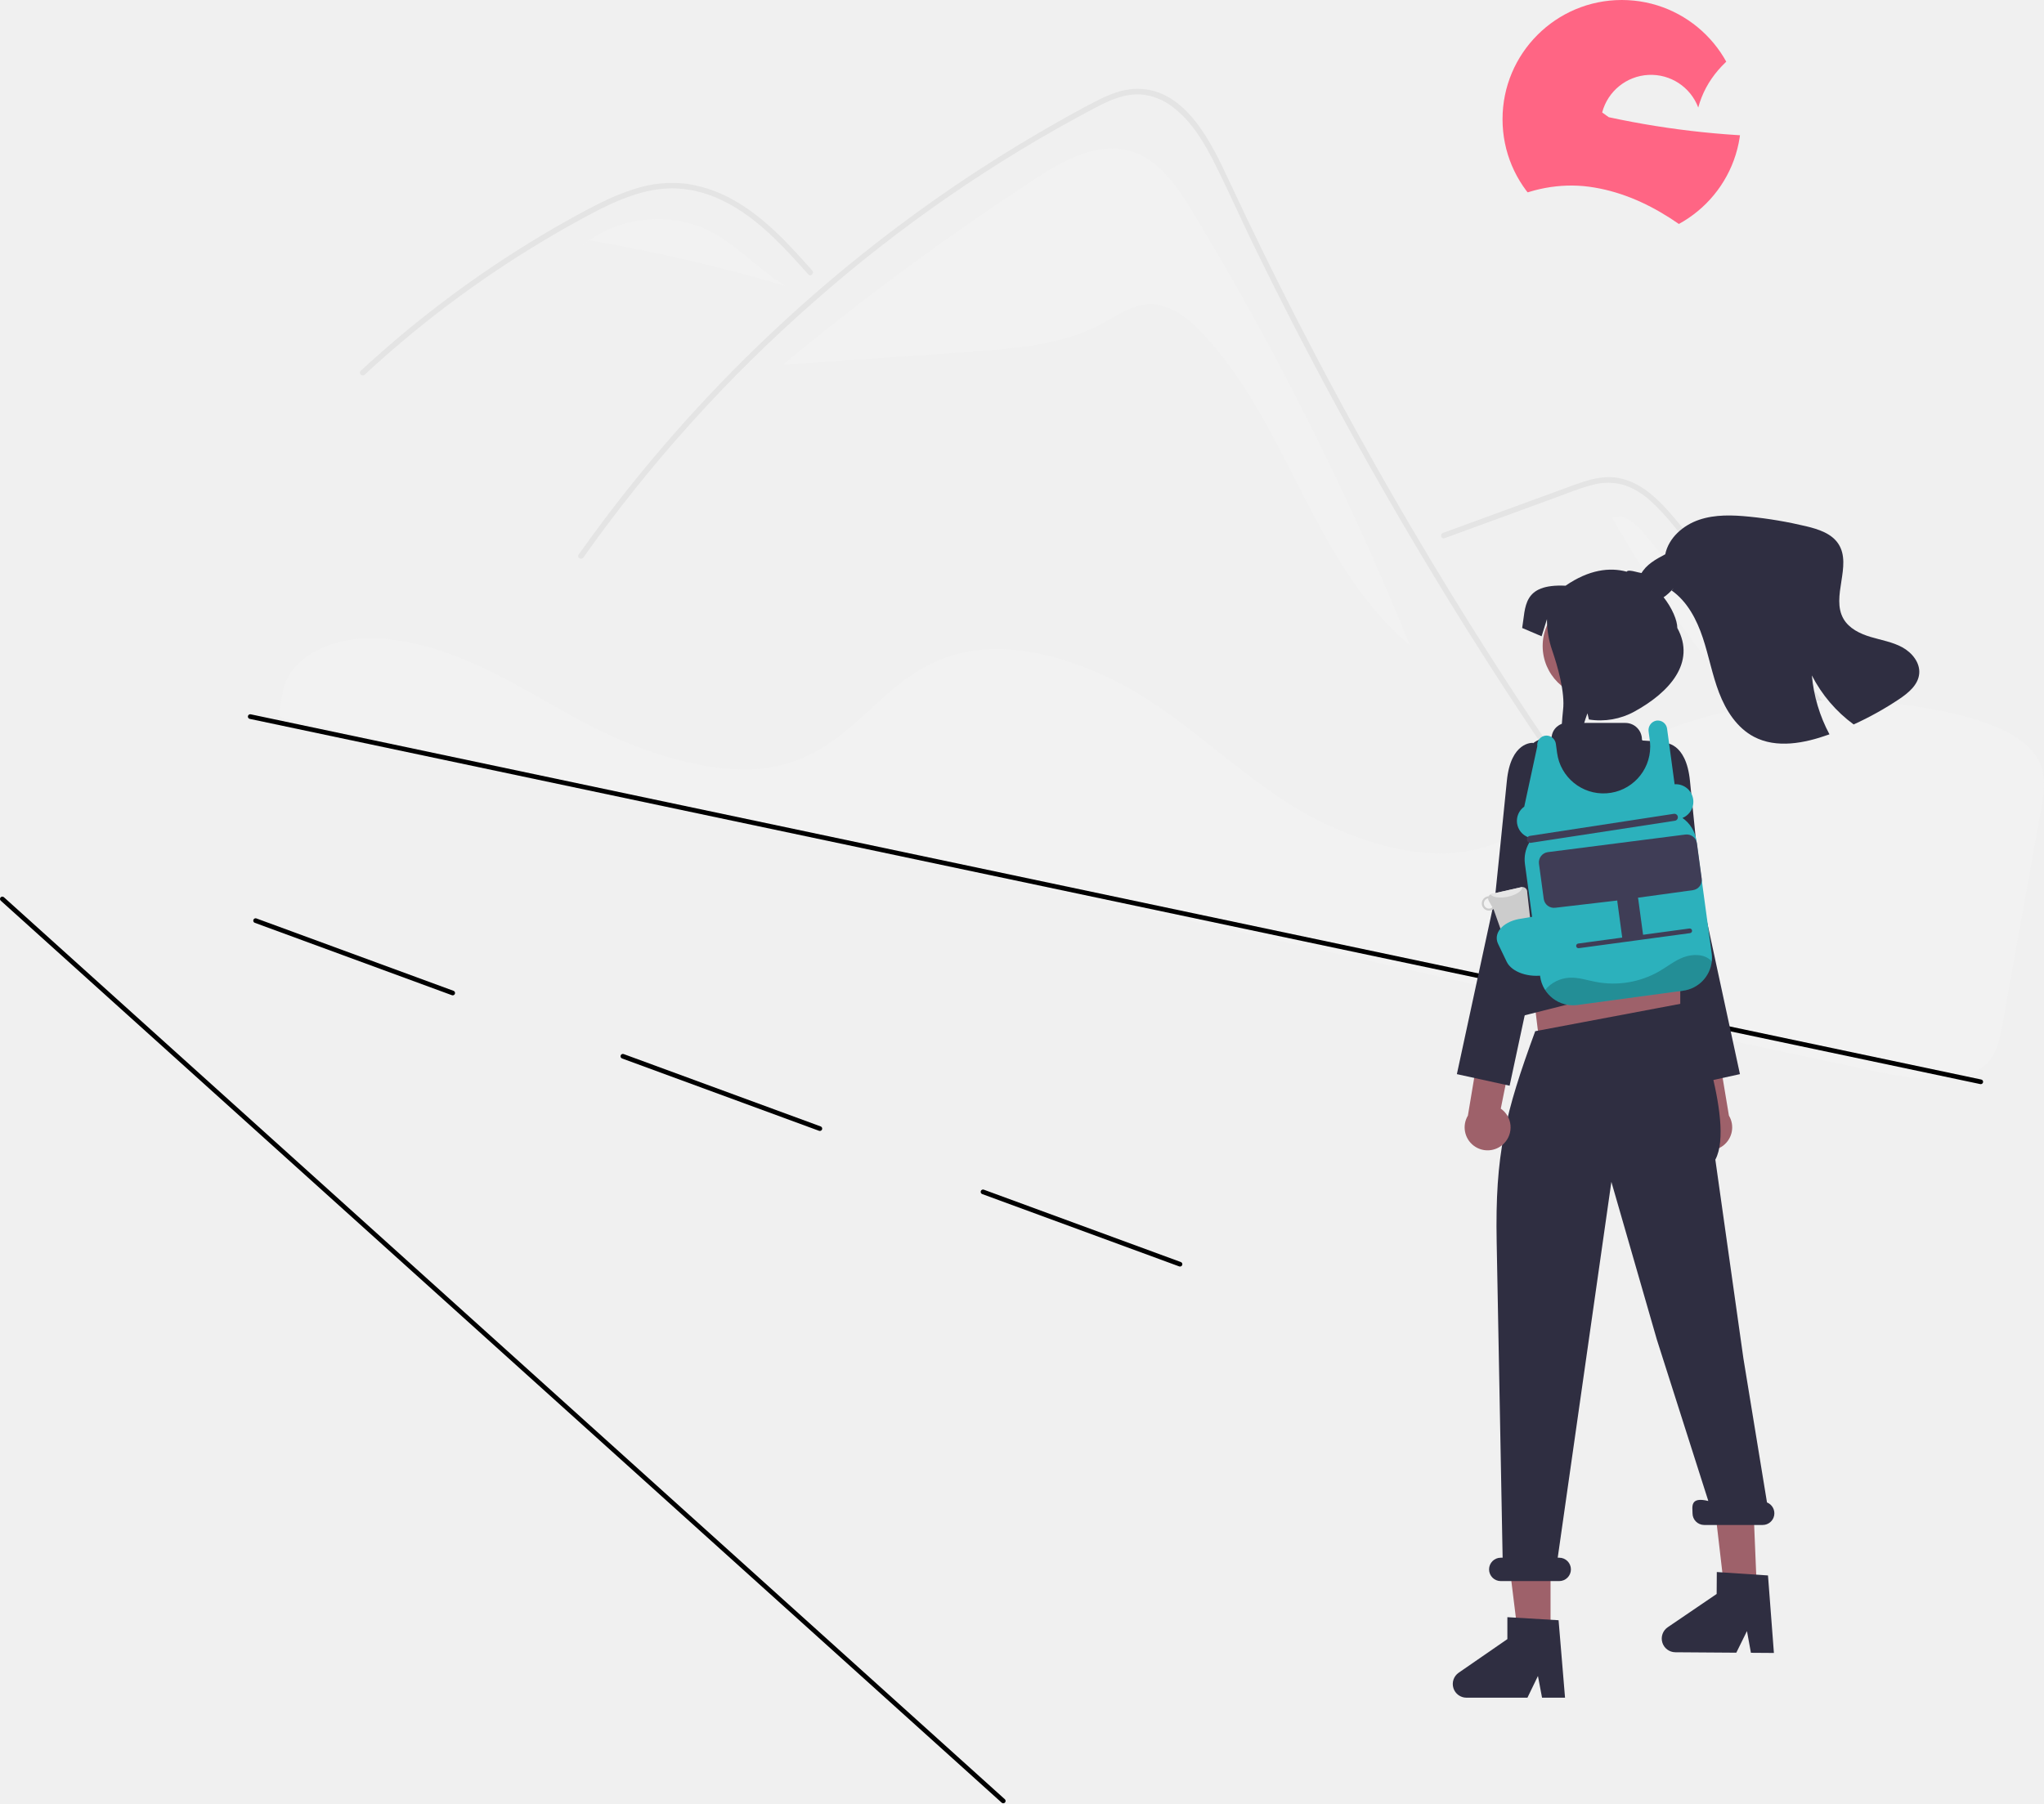
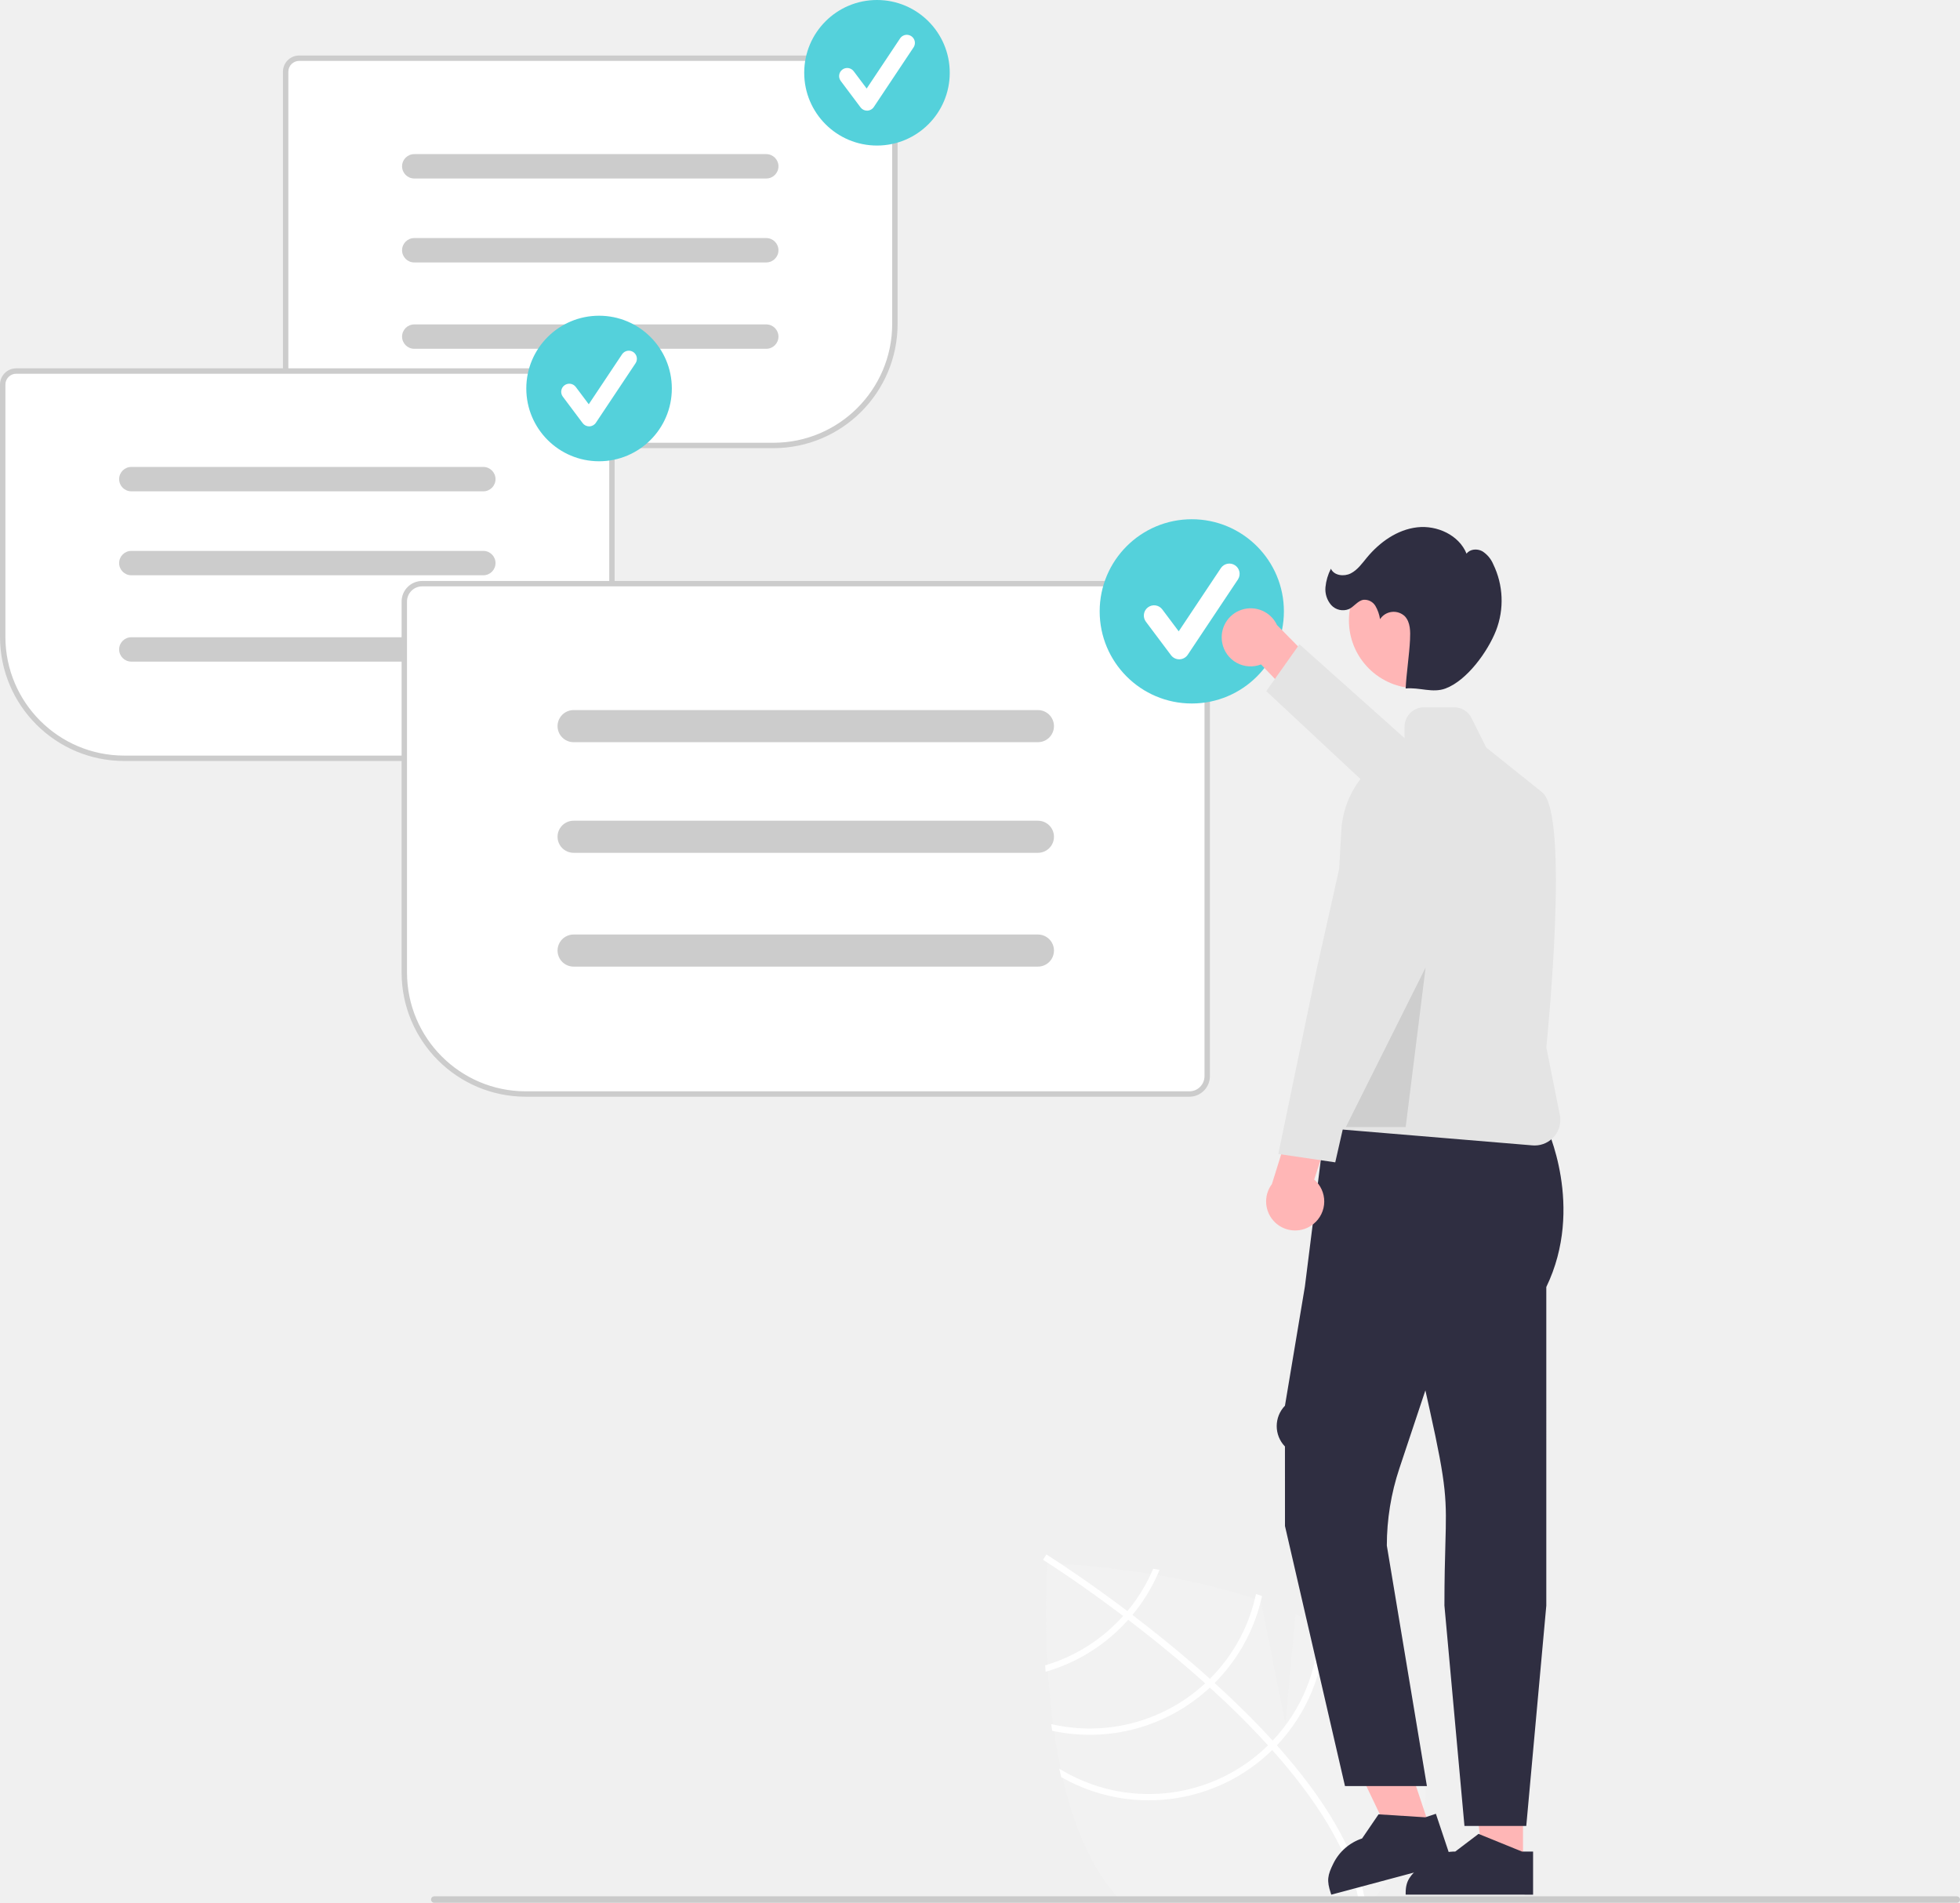
- <svg xmlns="http://www.w3.org/2000/svg" id="currentIllo" data-name="Layer 1" width="874.039" height="771.292" viewBox="0 0 874.039 771.292" class="injected-svg DownloadModal__ImageFile-sc-p17csy-5 iIfSkb grid_media">
-   <path d="M673.062,155.137c-6.611-10.934-14.444-22.608-26.712-26.178-14.207-4.135-28.802,4.079-41.181,12.184a1200.013,1200.013,0,0,0-106.794,78.684l.037.424q39.846-2.748,79.691-5.496c19.192-1.324,39.044-2.83,56.005-11.909,6.436-3.445,12.71-8.047,20.003-8.368,9.061-.398,16.962,5.93,23.17,12.541,36.727,39.109,47.355,98.916,88.558,133.276A1307.621,1307.621,0,0,0,673.062,155.137Z" transform="translate(-162.9803 -64.354)" fill="#f2f2f2" />
-   <path d="M898.816,486.852c-4.061-5.128-5.721-6.33-9.727-11.505Q840.159,412.063,797.108,344.504q-29.241-45.883-55.583-93.529-12.541-22.651-24.394-45.658-9.198-17.839-17.985-35.891c-1.675-3.437-3.303-6.891-4.923-10.352-3.817-8.139-7.563-16.318-11.585-24.346-4.583-9.151-10.162-18.744-18.578-24.891a25.346,25.346,0,0,0-13.204-5.081c-6.851-.443-13.173,2.386-19.115,5.476a615.324,615.324,0,0,0-120.996,83.438A629.917,629.917,0,0,0,412.444,302.789c-.869,1.241-2.924.055-2.047-1.193q5.18-7.325,10.565-14.492A633.399,633.399,0,0,1,582.67,136.269q15.73-10.194,32.051-19.431c5.484-3.106,10.992-6.171,16.594-9.048,5.492-2.821,11.324-5.358,17.598-5.452,21.351-.332,32.407,23.848,40,40.119q3.58,7.681,7.246,15.314,13.856,28.981,28.779,57.432,9.21,17.566,18.823,34.927,29.917,54.062,63.596,105.935c29.743,45.808,59.25,86.275,93.134,129.112C901.424,486.362,899.756,488.053,898.816,486.852Z" transform="translate(-162.9803 -64.354)" fill="#e4e4e4" />
-   <path d="M508.636,181.73c-1.24-1.383-2.473-2.766-3.722-4.149-9.846-10.889-20.411-21.652-33.931-27.894a49.228,49.228,0,0,0-20.624-4.781c-7.38.024-14.595,1.96-21.414,4.67-3.224,1.288-6.377,2.75-9.482,4.307-3.548,1.786-7.033,3.69-10.502,5.61q-9.767,5.405-19.281,11.284-18.93,11.699-36.674,25.184-9.198,6.993-18.017,14.445-8.202,6.922-16.073,14.216c-1.122,1.035-2.797-.64-1.675-1.675,1.383-1.288,2.782-2.568,4.18-3.832q5.927-5.358,12.043-10.51,11.153-9.411,22.884-18.096,18.242-13.513,37.74-25.192,9.743-5.832,19.755-11.174c2.015-1.075,4.054-2.126,6.116-3.121a97.502,97.502,0,0,1,14.54-5.919,51.724,51.724,0,0,1,21.96-2.157,57.173,57.173,0,0,1,20.261,7.009c13.275,7.42,23.572,18.894,33.591,30.091C511.323,181.184,509.655,182.867,508.636,181.73Z" transform="translate(-162.9803 -64.354)" fill="#e4e4e4" />
-   <path d="M780.643,294.569l31.811-11.635L828.249,277.157c5.144-1.881,10.276-4.023,15.593-5.37a24.6,24.6,0,0,1,14.114.18,32.529,32.529,0,0,1,11.008,6.824,89.337,89.337,0,0,1,9.029,9.642c3.439,4.133,6.827,8.308,10.23,12.47q21.068,25.765,41.86,51.755,20.792,25.989,41.306,52.198,20.564,26.274,40.845,52.767,2.484,3.246,4.965,6.494c.914,1.196,2.973.017,2.047-1.196q-20.431-26.76-41.147-53.3-20.767-26.604-41.82-52.982-21.053-26.378-42.391-52.527-5.316-6.515-10.649-13.015c-2.999-3.655-5.965-7.35-9.254-10.753-6.039-6.245-13.583-11.764-22.614-11.914-5.31-.088-10.448,1.597-15.381,3.381-5.318,1.924-10.624,3.884-15.935,5.826l-32.034,11.716-8.008,2.929c-1.421.52-.807,2.812.63,2.286Z" transform="translate(-162.9803 -64.354)" fill="#e4e4e4" />
-   <path d="M466.796,163.388c-16.166-8.308-36.868-6.681-51.723,3.699a737.726,737.726,0,0,1,83.932,19.589C487.555,179.967,478.599,169.455,466.796,163.388Z" transform="translate(-162.9803 -64.354)" fill="#f2f2f2" />
-   <path d="M414.914,167.059l-3.112,2.53c1.053-.885,2.147-1.715,3.271-2.501C415.02,167.078,414.967,167.068,414.914,167.059Z" transform="translate(-162.9803 -64.354)" fill="#f2f2f2" />
-   <path d="M867.766,294.685c-3.131-3.812-6.517-7.803-11.201-9.351l-4.373.172A496.015,496.015,0,0,0,984.306,436.543Q926.036,365.614,867.766,294.685Z" transform="translate(-162.9803 -64.354)" fill="#f2f2f2" />
-   <path d="M667.565,606.081a.992.992,0,0,1-.345-.062l-84.261-30.953a1.0 1,0,0,1,.689-1.877L667.91,604.142a1.0 1,0,0,1-.345,1.938Z" transform="translate(-162.9803 -64.354)" />
-   <path d="M513.565,548.081a.992.992,0,0,1-.345-.062l-84.261-30.953a1.0 1,0,0,1,.689-1.877L513.91,546.142a1.0 1,0,0,1-.345,1.938Z" transform="translate(-162.9803 -64.354)" />
-   <path d="M356.565,490.081a.992.992,0,0,1-.345-.062l-84.261-30.953a1.0 1,0,1,1,.689-1.877L356.91,488.142a1.0 1,0,0,1-.345,1.938Z" transform="translate(-162.9803 -64.354)" />
-   <path d="M340.778,339.738c-3.513-.785-7.07-1.405-10.583-1.837l-.511-.063c-23.321-2.777-43.01,6.958-45.796,22.645l-.495,2.838c-.309,1.795-.643,3.725-1.04,5.86-.192,1.054.867,2.132,2.407,2.476L845.649,497.037c39.607,8.564,79.087,17.024,117.337,25.144a177.652,177.652,0,0,0,21.711,3.511c10.927.926,18.927-.293,24.46-3.725l.001 0c6.877-4.253,8.607-11.157,10.019-19.078,2.846-15.997,5.877-32.793,8.897-49.538,2.661-14.758,5.316-29.477,7.832-43.574,1.478-8.369,2.281-15.869-2.879-22.891-5.596-7.598-17.581-13.494-35.623-17.527-.218-.049-.434-.097-.655-.145-56.592-12.407-117.619-2.55-151.854,24.53-3.942,3.118-7.734,6.553-11.401,9.875a158.915,158.915,0,0,1-17.302,14.232,66.95,66.95,0,0,1-10.666,5.986c-.257.125-.548.255-.851.372-.705.318-1.433.613-2.135.865a62.042,62.042,0,0,1-12.655,3.397l-.431.065c-.326.056-.678.107-1.027.147a68.206,68.206,0,0,1-7.479.589c-10.812.309-22.585-1.669-34.991-5.882a151.752,151.752,0,0,1-32.578-15.751c-10.814-6.914-20.639-14.717-30.141-22.263-4.173-3.316-8.49-6.743-12.828-10.046-.815-.622-1.618-1.23-2.434-1.842-5.313-3.969-10.177-7.354-14.871-10.348a146.281,146.281,0,0,0-37.143-17.035c-13.864-4.03-26.63-5.128-37.931-3.275a60.649,60.649,0,0,0-9.253,2.27c-13.923,4.597-23.917,13.74-33.581,22.583-12.021,10.999-24.453,22.373-44.611,25.204-23.263,3.273-53.836-7.081-74.693-17.866-6.557-3.391-13.045-7.056-19.318-10.601q-3.801-2.148-7.611-4.28c-4.993-2.785-9.099-4.982-12.918-6.915l-1.208-.614c-.673-.337-1.346-.675-2.034-1.007-4.55-2.238-8.825-4.154-13.075-5.86l-1.004-.409c-2.021-.785-3.918-1.486-5.788-2.137l-.747-.259A109.236,109.236,0,0,0,340.778,339.738Z" transform="translate(-162.9803 -64.354)" fill="#f2f2f2" />
-   <path d="M1009.981,528.062a1.009,1.009,0,0,1-.208-.021l-740-156.208a1,1,0,0,1,.413-1.957l740,156.208a1,1,0,0,1-.206,1.979Z" transform="translate(-162.9803 -64.354)" />
-   <circle cx="693.5" cy="51" r="51" fill="#ff6584" />
-   <path d="M948.516,76.224c-24.717-3.341-52.935,10.019-59.341,34.124a21.597,21.597,0,0,0-41.093,2.109l2.83,2.027a372.275,372.275,0,0,0,160.659-.726C994.377,95.688,973.233,79.565,948.516,76.224Z" transform="translate(-162.9803 -64.354)" fill="#f0f0f0" />
-   <path d="M842.516,144.224c-24.717-3.341-52.935,10.019-59.341,34.124a21.597,21.597,0,0,0-41.093,2.109l2.83,2.027a372.275,372.275,0,0,0,160.659-.726C888.377,163.688,867.233,147.565,842.516,144.224Z" transform="translate(-162.9803 -64.354)" fill="#f0f0f0" />
-   <path d="M886.872,553.437a9.76,9.76,0,0,1,1.357-14.904L872.689,461.346l17.161,5.51,12.439,74.659A9.813,9.813,0,0,1,886.872,553.437Z" transform="translate(-162.9803 -64.354)" fill="#9e616a" />
-   <path d="M863.926,390.13l10.648-8.037s9.393-.665,11.056,16.274,5.079,49.95,5.079,49.95l16.293,75.463-22.554,4.95-17.451-81.438-10.469-24.184Z" transform="translate(-162.9803 -64.354)" fill="#2f2e41" />
-   <polygon points="718.5 449 658.5 448 653.5 407 718.5 407 718.5 449" fill="#9e616a" />
-   <polygon points="663.032 699.832 649.181 699.831 642.591 646.404 663.034 646.405 663.032 699.832" fill="#9e616a" />
-   <polygon points="751.276 680.645 737.425 680.548 731.21 627.076 749.225 631.209 751.276 680.645" fill="#9e616a" />
-   <polygon points="707.954 371.691 711.092 379.851 710.465 388.011 649.04 409.286 652.088 373.574 658.993 365.414 707.954 371.691" fill="#ffb6b6" />
-   <circle cx="681.602" cy="276.32" r="21.938" fill="#9e616a" />
-   <path d="M832.208,790.486h-9.829l-1.754-9.279-4.493,9.279H790.064a5.86,5.86,0,0,1-3.33-10.682l20.817-14.377v-9.381l21.896,1.307Z" transform="translate(-162.9803 -64.354)" fill="#2f2e41" />
-   <path d="M921.523,771.351l-9.828-.069-1.689-9.292-4.558,9.248-26.067-.182a5.86,5.86,0,0,1-3.255-10.705l20.917-14.231.066-9.381,21.886,1.46Z" transform="translate(-162.9803 -64.354)" fill="#2f2e41" />
-   <path d="M918.566,706.973l-10.086-61.619-12-85c8.788-16.32-11-67-11-67l-2.793.134L819.467,505.415l.014-.061c-12.931,35.268-17.215,52.691-16.506,90.248l2.547,135.01h-.799a5,5,0,0,0,0,10h25a5,5,0,0,0,0-10h-.645l22.947-160.757L871.48,637.354l22,69c-8-2-6.758,2.634-6.758,5.258a5,5,0,0,0,5,5h25a4.995,4.995,0,0,0,1.844-9.639Z" transform="translate(-162.9803 -64.354)" fill="#2f2e41" />
-   <path d="M890.403,495.979l-2-20a3.987,3.987,0,0,0-3.605-2.995c-.833-9.527-4.339-50.629-4.549-52.421l-.008-.076-1.594-34.058a5.037,5.037,0,0,0-4.703-4.79l-8.421-.55a.446.446,0,0,1-.431-.445,7.081,7.081,0,0,0-7.081-7.081H833.08a6.63,6.63,0,0,0-6.576,5.804.44.44,0,0,1-.448.396l-.003-0a11.845,11.845,0,0,0-11.915,9.824c-3.408,19.831-10.239,64.84-6.862,89.862,1.176,8.711-1.359,1.812-1.803,9.1a5.365,5.365,0,0,0,1.336,3.89c-2.058.598-2.856,2.821-2.328,4.916l-.438-.108a4,4,0,0,0,4.856,2.901L885.502,480.836C887.644,480.296,890.943,498.121,890.403,495.979Z" transform="translate(-162.9803 -64.354)" fill="#2f2e41" />
-   <path d="M806.089,553.437a9.76,9.76,0,0,0-1.357-14.904l15.54-77.187-17.161,5.51-12.439,74.659A9.813,9.813,0,0,0,806.089,553.437Z" transform="translate(-162.9803 -64.354)" fill="#9e616a" />
-   <path d="M829.034,390.13l-10.648-8.037s-9.393-.665-11.056,16.274-5.079,49.95-5.079,49.95l-16.293,75.463,22.554,4.95,17.451-81.438,10.469-24.184Z" transform="translate(-162.9803 -64.354)" fill="#2f2e41" />
-   <path d="M868.076,321.166c4.087,1.217,7.9-2.202,10.745-5.441l-1.011,1.2c6.692,4.713,10.693,12.39,13.289,20.161,2.596,7.763,4.044,15.894,6.975,23.546,2.93,7.643,7.66,15.037,14.9,18.85,9.699,5.107,21.583,2.785,31.9-.9.137-.051.266-.094.403-.146a65.737,65.737,0,0,1-7.523-25.191,59.771,59.771,0,0,0,17.873,20.967,137.213,137.213,0,0,0,19.381-10.779c3.984-2.665,8.183-6.109,8.645-10.882.471-4.738-3.067-9.065-7.24-11.344-4.173-2.279-8.971-3.05-13.529-4.421-4.55-1.362-9.194-3.599-11.584-7.711-5.509-9.459,3.761-22.8-2.151-32.02-2.913-4.533-8.568-6.349-13.812-7.609a182.606,182.606,0,0,0-24.317-4.104c-7.189-.72-14.617-.985-21.455,1.328-6.838,2.313-13.041,7.686-14.506,14.763-3.993,2.099-8.217,4.421-10.359,8.405C862.558,313.815,863.749,319.881,868.076,321.166Z" transform="translate(-162.9803 -64.354)" fill="#2f2e41" />
-   <path d="M874.177,319.572c3.914,4.903,6.044,10.205,6.044,13.38,8.13,14.859-3.496,27.623-18.356,35.753a30.443,30.443,0,0,1-19.45,3.391l-.622-2.654-.842,2.39s-9.675,31.954-12.866,33.828c1.211-5.687,2.598-32.017,3.272-37.567.933-7.554-2.32-18.799-4.667-25.638a40.366,40.366,0,0,1-2.21-13.1v-.195l-2.285,7.34-8.319-3.549c1.548-8.878,0-18.956,18.556-18.082,10.036-6.902,18.873-7.953,26.133-5.996.937-1.448,6.339,1.264,7.9.502" transform="translate(-162.9803 -64.354)" fill="#2f2e41" />
-   <path d="M894.95,475.58a14.211,14.211,0,0,1-12.22,12.5l-45.17,6.12a14.224,14.224,0,0,1-15.99-12.18l-6.51-48.14a14.175,14.175,0,0,1,1.8-9.04l-.31-2.34a7.49,7.49,0,0,1-1.78-13.14l5.58-25.85a4.007,4.007,0,0,1,3.82-4.54,4.113,4.113,0,0,1,4.13,3.63l.51,3.8a20.001,20.001,0,0,0,39.82-2.66,20.672,20.672,0,0,0-.18-2.71l-.5-3.74a4.15,4.15,0,0,1,3.18-4.69,3.999,3.999,0,0,1,4.71,3.4l3.23,23.8a7.492,7.492,0,0,1,3.35,14.41,14.165,14.165,0,0,1,5.97,9.74l6.52,48.15A14,14,0,0,1,894.95,475.58Z" transform="translate(-162.9803 -64.354)" fill="#2cb1bc" />
-   <path d="M815.906,423.559a1.502,1.502,0,0,1,1.285-1.688l61.566-9.437a1.5,1.5,0,1,1,.402,2.973l-61.566,9.437A1.502,1.502,0,0,1,815.906,423.559Z" transform="translate(-162.9803 -64.354)" fill="#3f3d56" />
-   <path d="M823.101,448.829l-2.035-15.036a4.413,4.413,0,0,1,3.782-4.965l58.801-7.522a4.413,4.413,0,0,1,4.965,3.782l2.035,15.036a4.413,4.413,0,0,1-3.782,4.965L863.381,448.32a4.413,4.413,0,0,1,.117.489l2.079,15.36,19.819-2.682a1,1,0,1,1,.268,1.982l-19.819,2.682-8.919,1.207L838.098,469.906a1,1,0,0,1-.268-1.982l18.828-2.548-2.079-15.36a4.414,4.414,0,0,1-.017-.502l-26.496,3.097A4.413,4.413,0,0,1,823.101,448.829Z" transform="translate(-162.9803 -64.354)" fill="#3f3d56" />
-   <path d="M591.98,835.646a.998.998,0,0,1-.669-.257l-428-385.792a1,1,0,0,1,1.339-1.486l428,385.792a1,1,0,0,1-.67,1.743Z" transform="translate(-162.9803 -64.354)" />
-   <path d="M816.03,445.94a2.026,2.026,0,0,0-2.15-2.17,1.864,1.864,0,0,0-.32.04l-12.66,2.86a2.085,2.085,0,0,0-1.34,1.03,2.606,2.606,0,0,0-.55.08,3.076,3.076,0,1,0,1.36,6,3.118,3.118,0,0,0,1.24-.6l4.29,12.08a2.015,2.015,0,0,0,2.21.97l8.23-1.86a2.043,2.043,0,0,0,1.57-1.82Zm-15.85,6.98a2.2,2.2,0,0,1-.98-4.29c.04-.01.08,0,.12-.01a2.071,2.071,0,0,0,.27,1.04L801.16,452.4A2.071,2.071,0,0,1,800.18,452.92Z" transform="translate(-162.9803 -64.354)" fill="#ccc" />
-   <path d="M813.88,443.77c.12,1.6-2.62,3.44-6.29,4.17-3.37.69-6.39.21-7.24-1.05a1.919,1.919,0,0,1,.55-.22l12.66-2.86A1.864,1.864,0,0,1,813.88,443.77Z" transform="translate(-162.9803 -64.354)" fill="#e6e6e6" />
-   <path d="M807.264,475.724l-3.675-7.646c-2.153-4.479,1.789-9.245,8.787-10.624L821,456l3.607,25.202-.747.147C816.862,482.727,809.417,480.203,807.264,475.724Z" transform="translate(-162.9803 -64.354)" fill="#2cb1bc" />
-   <g opacity="0.2">
-     <path d="M894.95,475.58a14.211,14.211,0,0,1-12.22,12.5l-45.17,6.12a14.208,14.208,0,0,1-13.87-6.42,14.512,14.512,0,0,1,10.36-5.24c3.88-.2,7.64,1.09,11.44,1.81a39.589,39.589,0,0,0,26.83-4.45c3.53-2.05,6.71-4.67,10.59-6.13,3.88-1.45,8.89-1.4,11.7,1.43A4.033,4.033,0,0,1,894.95,475.58Z" transform="translate(-162.9803 -64.354)" />
-   </g>
+ <svg xmlns="http://www.w3.org/2000/svg" data-name="Layer 1" width="726.423" height="705.12" viewBox="0 0 726.423 705.12">
+   <path d="M745.618,799.922c-.76.8-1.55,1.59-2.35,2.38H652.047c-.75-.77-1.49-1.56-2.23-2.38-.03-.03-.06-.07-.09-.1-9.91-10.98-16.15-26.94-20.04-43.77-.25-1.02-.47-2.05-.69-3.09-1.02-4.73-1.85-9.51-2.53-14.25-.12-.82-.24-1.64-.34-2.46-.92-6.81-1.54-13.51-1.94-19.8-.05-.81-.1-1.6-.15-2.39a324.829,324.829,0,0,1-.02-37.6s.12,0,.35.01c.67.03,2.28.1,4.65.24,6.53.4,18.85,1.4,33.34,3.76.79.13,1.59.27,2.39.41a252.149,252.149,0,0,1,36.17,8.76c.74.25,1.47.5,2.21.75l.01.05,9.07,45.51,3.76-40.51c2.99,1.35,5.9,2.79,8.69,4.33.78.43,1.54.86,2.29,1.3a72.111,72.111,0,0,1,17.17,13.54C773.868,747.582,767.497,777.052,745.618,799.922Z" transform="translate(-235.8247 -97.18208)" fill="#f2f2f2" />
+   <path d="M707.497,742.215l1.581,1.752c18.279,20.458,29.188,39.448,32.549,56.719.053.251.09.501.144.752l-1.169.222-1.127.199c-3.43-18.83-16.201-38.296-32.14-56.144-.508-.58-1.024-1.169-1.557-1.742-6.814-7.496-14.14-14.687-21.548-21.411-.569-.525-1.154-1.052-1.739-1.578-9.824-8.825-19.707-16.808-28.521-23.538-.621-.478-1.25-.949-1.872-1.411-14.965-11.329-26.577-18.839-29.165-20.485-.312-.206-.489-.315-.529-.341l.613-.978.001-.017.621-.986c.04.027.634.388,1.706,1.088,4.028,2.597,14.856,9.744,28.326,19.905.605.461,1.235.932,1.855,1.41,7.158,5.454,14.988,11.703,22.894,18.543q2.983,2.572,5.818,5.137c.594.518,1.179,1.045,1.748,1.57Q698,731.781,707.497,742.215Z" transform="translate(-235.8247 -97.18208)" fill="#fff" />
+   <path d="M663.218,678.532c-.27.65-.56,1.3-.86,1.94a62.382,62.382,0,0,1-8.69,13.75c-.51.6-1.03,1.21-1.57,1.81q-2.19,2.415-4.66,4.67a62.595,62.595,0,0,1-23.4,13.36c-.28.09-.55.18-.83.26.05.79.1,1.57.15,2.38.28-.08.55-.16.83-.25a64.849,64.849,0,0,0,24.81-14.02,66.938,66.938,0,0,0,4.97-4.99c.54-.59,1.06-1.2,1.56-1.81a64.419,64.419,0,0,0,9.22-14.75c.28-.64.56-1.28.83-1.93C664.778,678.812,663.988,678.672,663.218,678.532Z" transform="translate(-235.8247 -97.18208)" fill="#fff" />
+   <path d="M701.328,687.872c-.12.59-.26,1.18-.41,1.77a62.564,62.564,0,0,1-16.68,29.67c-.57.57-1.15,1.13-1.75,1.67-.17.17-.36.35-.54.51a63.024,63.024,0,0,1-55.82,14.76c-.23-.04-.47-.1-.7-.15.12.82.23,1.65.36,2.47.23.05.45.1.68.14a65.359,65.359,0,0,0,57.04-15.49c.24-.22.49-.43.72-.66.6-.56,1.18-1.12,1.76-1.68a65.028,65.028,0,0,0,17.15-30.44q.225-.9.42-1.8C702.817,688.382,702.078,688.122,701.328,687.872Z" transform="translate(-235.8247 -97.18208)" fill="#fff" />
+   <path d="M724.658,698.082c.01.56.01,1.13,0,1.69a62.703,62.703,0,0,1-17.16,42.44c-.56.6-1.14,1.18-1.72,1.76-.63.61-1.26,1.22-1.91,1.8a63.162,63.162,0,0,1-74.87,7.19,6.713,6.713,0,0,1-.58-.34c.24,1.06.48,2.1.74,3.14.18.1.35.2.53.29a65.505,65.505,0,0,0,75.74-8.54c.65-.59,1.3-1.18,1.91-1.8.6-.57,1.17-1.15,1.74-1.75a65.251,65.251,0,0,0,17.87-42.89q.03-.81.03-1.62C726.218,698.982,725.437,698.532,724.658,698.082Z" transform="translate(-235.8247 -97.18208)" fill="#fff" />
+   <path d="M522.492,262.76H346.707a5.524,5.524,0,0,1-5.518-5.518V123.768a5.524,5.524,0,0,1,5.518-5.518H562.475a5.524,5.524,0,0,1,5.518,5.518v93.493A45.551,45.551,0,0,1,522.492,262.76Z" transform="translate(-235.8247 -97.18208)" fill="#fff" />
+   <path d="M522.492,263.26H346.707a6.025,6.025,0,0,1-6.018-6.018V123.768a6.025,6.025,0,0,1,6.018-6.018H562.475a6.024,6.024,0,0,1,6.018,6.018v93.493A46.052,46.052,0,0,1,522.492,263.26ZM346.707,119.75a4.023,4.023,0,0,0-4.018,4.018v133.475a4.022,4.022,0,0,0,4.018,4.018H522.492a44.05,44.05,0,0,0,44-44V123.768a4.023,4.023,0,0,0-4.018-4.018Z" transform="translate(-235.8247 -97.18208)" fill="#ccc" />
+   <path d="M519.823,163.327H389.358a4.516,4.516,0,0,1,0-9.032H519.823a4.516,4.516,0,0,1,0,9.032Z" transform="translate(-235.8247 -97.18208)" fill="#ccc" />
+   <path d="M519.823,194.437H389.358a4.516,4.516,0,0,1,0-9.032H519.823a4.516,4.516,0,1,1,0,9.032Z" transform="translate(-235.8247 -97.18208)" fill="#ccc" />
+   <path d="M519.823,226.437H389.358a4.516,4.516,0,0,1,0-9.032H519.823a4.516,4.516,0,1,1,0,9.032Z" transform="translate(-235.8247 -97.18208)" fill="#ccc" />
+   <circle cx="325.03" cy="26.968" r="26.969" fill="#54d1db" />
+   <path d="M557.176,138.186a2.999,2.999,0,0,1-2.4-1.2l-7.357-9.81a3,3,0,1,1,4.8-3.6l4.813,6.417,12.363-18.544a3,3,0,1,1,4.992,3.328L559.672,136.851a3.001,3.001,0,0,1-2.413,1.335C557.231,138.186,557.203,138.186,557.176,138.186Z" transform="translate(-235.8247 -97.18208)" fill="#fff" />
+   <path d="M457.61,378.689H281.825a45.551,45.551,0,0,1-45.5-45.5V239.696a5.525,5.525,0,0,1,5.518-5.518H457.61a5.525,5.525,0,0,1,5.518,5.518v133.475A5.525,5.525,0,0,1,457.61,378.689Z" transform="translate(-235.8247 -97.18208)" fill="#fff" />
+   <path d="M457.61,379.189H281.825a46.052,46.052,0,0,1-46-46V239.696a6.025,6.025,0,0,1,6.018-6.018H457.61a6.025,6.025,0,0,1,6.018,6.018v133.475A6.025,6.025,0,0,1,457.61,379.189ZM241.843,235.678a4.023,4.023,0,0,0-4.018,4.018v93.493a44.05,44.05,0,0,0,44,44H457.61a4.023,4.023,0,0,0,4.018-4.018V239.696a4.023,4.023,0,0,0-4.018-4.018Z" transform="translate(-235.8247 -97.18208)" fill="#ccc" />
+   <path d="M414.959,279.255H284.494a4.516,4.516,0,1,1,0-9.032H414.959a4.516,4.516,0,1,1,0,9.032Z" transform="translate(-235.8247 -97.18208)" fill="#ccc" />
+   <path d="M414.959,310.366H284.494a4.516,4.516,0,0,1,0-9.032H414.959a4.516,4.516,0,1,1,0,9.032Z" transform="translate(-235.8247 -97.18208)" fill="#ccc" />
+   <path d="M414.959,342.366H284.494a4.516,4.516,0,0,1,0-9.032H414.959a4.516,4.516,0,1,1,0,9.032Z" transform="translate(-235.8247 -97.18208)" fill="#ccc" />
+   <circle cx="222.03" cy="143.969" r="26.969" fill="#54d1db" />
+   <path d="M454.176,255.186a2.999,2.999,0,0,1-2.4-1.2l-7.357-9.81a3,3,0,1,1,4.8-3.6l4.813,6.417,12.363-18.544a3,3,0,0,1,4.992,3.328L456.672,253.851a3.001,3.001,0,0,1-2.413,1.335C454.231,255.186,454.203,255.186,454.176,255.186Z" transform="translate(-235.8247 -97.18208)" fill="#fff" />
+   <path d="M676.635,503.103H430.671a45.551,45.551,0,0,1-45.5-45.5V320.089a7.121,7.121,0,0,1,7.113-7.113H676.635a7.121,7.121,0,0,1,7.112,7.113V495.989A7.121,7.121,0,0,1,676.635,503.103Z" transform="translate(-235.8247 -97.18208)" fill="#fff" />
+   <path d="M676.635,503.603H430.671a46.052,46.052,0,0,1-46-46V320.089a7.621,7.621,0,0,1,7.613-7.613H676.635a7.621,7.621,0,0,1,7.612,7.613V495.989A7.621,7.621,0,0,1,676.635,503.603ZM392.284,314.476a5.619,5.619,0,0,0-5.613,5.613V457.603a44.05,44.05,0,0,0,44,44H676.635a5.619,5.619,0,0,0,5.612-5.613V320.089a5.619,5.619,0,0,0-5.612-5.613Z" transform="translate(-235.8247 -97.18208)" fill="#ccc" />
+   <path d="M620.426,372.222H448.492a5.952,5.952,0,1,1,0-11.903H620.426a5.952,5.952,0,1,1,0,11.903Z" transform="translate(-235.8247 -97.18208)" fill="#ccc" />
+   <path d="M620.426,413.221H448.492a5.952,5.952,0,1,1,0-11.903H620.426a5.952,5.952,0,1,1,0,11.903Z" transform="translate(-235.8247 -97.18208)" fill="#ccc" />
+   <path d="M620.426,455.393H448.492a5.952,5.952,0,1,1,0-11.903H620.426a5.952,5.952,0,1,1,0,11.903Z" transform="translate(-235.8247 -97.18208)" fill="#ccc" />
+   <circle cx="441.703" cy="226.559" r="34.139" fill="#54d1db" />
+   <path d="M672.871,341.509a3.796,3.796,0,0,1-3.038-1.519l-9.314-12.418a3.797,3.797,0,1,1,6.076-4.557l6.093,8.124L688.339,307.664a3.798,3.798,0,0,1,6.319,4.213l-18.627,27.941a3.799,3.799,0,0,1-3.054,1.69C672.941,341.508,672.906,341.509,672.871,341.509Z" transform="translate(-235.8247 -97.18208)" fill="#fff" />
+   <polygon points="530.145 677.866 516.256 682.511 491.729 631.148 512.229 624.292 530.145 677.866" fill="#ffb6b6" />
+   <path d="M774.015,787.327l-44.785,11.978-.189-.566c-1.557-4.656-1.208-6.641.984-11.034a18.261,18.261,0,0,1,10.618-9.228l.001-0,6.105-8.942,17.339,1.102,3.909-1.307Z" transform="translate(-235.8247 -97.18208)" fill="#2f2e41" />
+   <polygon points="564.461 690.925 549.816 690.925 542.848 634.435 564.464 634.436 564.461 690.925" fill="#ffb6b6" />
+   <path d="M804.021,799.304l-47.223-.002v-.597c0-4.91,1.912-6.526,5.384-9.997a18.261,18.261,0,0,1,12.996-5.383h.001l8.626-6.544,16.094,6.545,4.122 0Z" transform="translate(-235.8247 -97.18208)" fill="#2f2e41" />
+   <path d="M688.824,335.498a10.696,10.696,0,0,0,14.37,7.907l16.908,17.652,13.233-7.658-24.227-24.593a10.754,10.754,0,0,0-20.283,6.692Z" transform="translate(-235.8247 -97.18208)" fill="#ffb6b6" />
+   <polygon points="562.421 327.072 570.043 319.186 525.965 278.363 481.602 238.751 469.315 256.113 515.804 299.507 562.421 327.072" fill="#e4e4e4" />
+   <path d="M771.163,692.156c0-9.911.196-16.979.354-22.66.461-16.623.585-21.092-5.776-49.719l-1.634-7.352-9.635,28.904a90.541,90.541,0,0,0-4.657,28.596l14.855,89.132H734.307L712.07,662.697l-.01-29.475a10.873,10.873,0,0,1,0-15.112l7.388-44.159,7.478-59.513h81.907s14.455,29.962.09,59.682l-.002,118.073-7.422,81.64H778.586Z" transform="translate(-235.8247 -97.18208)" fill="#2f2e41" />
+   <path d="M803.825,521.641l-76.613-6.384-.398-.033,6.114-110.054a34.611,34.611,0,0,1,23.459-30.986v-7.702a7.198,7.198,0,0,1,7.19-7.19h11.194a7.151,7.151,0,0,1,6.431,3.974l5.474,10.947,20.699,16.559c10.223,8.179,1.995,90.176,1.553,94.503l5.006,25.031a9.505,9.505,0,0,1-9.297,11.368Q804.233,521.674,803.825,521.641Z" transform="translate(-235.8247 -97.18208)" fill="#e4e4e4" />
+   <path d="M722.692,550.699a10.696,10.696,0,0,0,.202-16.4l7.601-23.231-12.991-8.062-10.274,32.957a10.754,10.754,0,0,0,15.461,14.736Z" transform="translate(-235.8247 -97.18208)" fill="#ffb6b6" />
+   <polygon points="513.585 295.588 503.038 292.072 487.804 360.04 473.773 427.634 494.876 430.739 511.241 358.868 513.585 295.588" fill="#e4e4e4" />
+   <circle cx="525.103" cy="229.914" r="25.162" fill="#ffb6b6" />
+   <path d="M727.072,314.773a18.894,18.894,0,0,1,2.014-6.833c1.176,2.558,4.845,3.002,7.357,1.729,2.512-1.273,4.194-3.691,5.989-5.86,4.736-5.724,11.248-10.367,18.629-11.213,7.381-.846,15.516,2.88,18.305,9.766,1.251-1.738,3.922-1.931,5.81-.921a10.45,10.45,0,0,1,4.076,4.829,30.766,30.766,0,0,1,1.023,24.617c-3.108,7.865-10.783,18.461-18.701,21.429-4.807,1.802-9.663-.504-14.776,0,.268-5.58,1.35-12.464,1.617-18.044.147-3.056.168-6.475-1.919-8.711a6.025,6.025,0,0,0-9.192,1.073,13.842,13.842,0,0,0-1.726-4.921,4.708,4.708,0,0,0-4.42-2.264c-2.135.35-3.453,2.541-5.413,3.459a5.882,5.882,0,0,1-6.537-1.499A8.894,8.894,0,0,1,727.072,314.773Z" transform="translate(-235.8247 -97.18208)" fill="#2f2e41" />
+   <polygon points="528.36 358.563 498.809 417.665 520.973 417.665 528.36 358.563" opacity="0.1" />
+   <path d="M962.247,801.112a1.186,1.186,0,0,1-1.19,1.19h-564.29a1.19,1.19,0,0,1,0-2.38h564.29A1.186,1.186,0,0,1,962.247,801.112Z" transform="translate(-235.8247 -97.18208)" fill="#cacaca" />
</svg>
